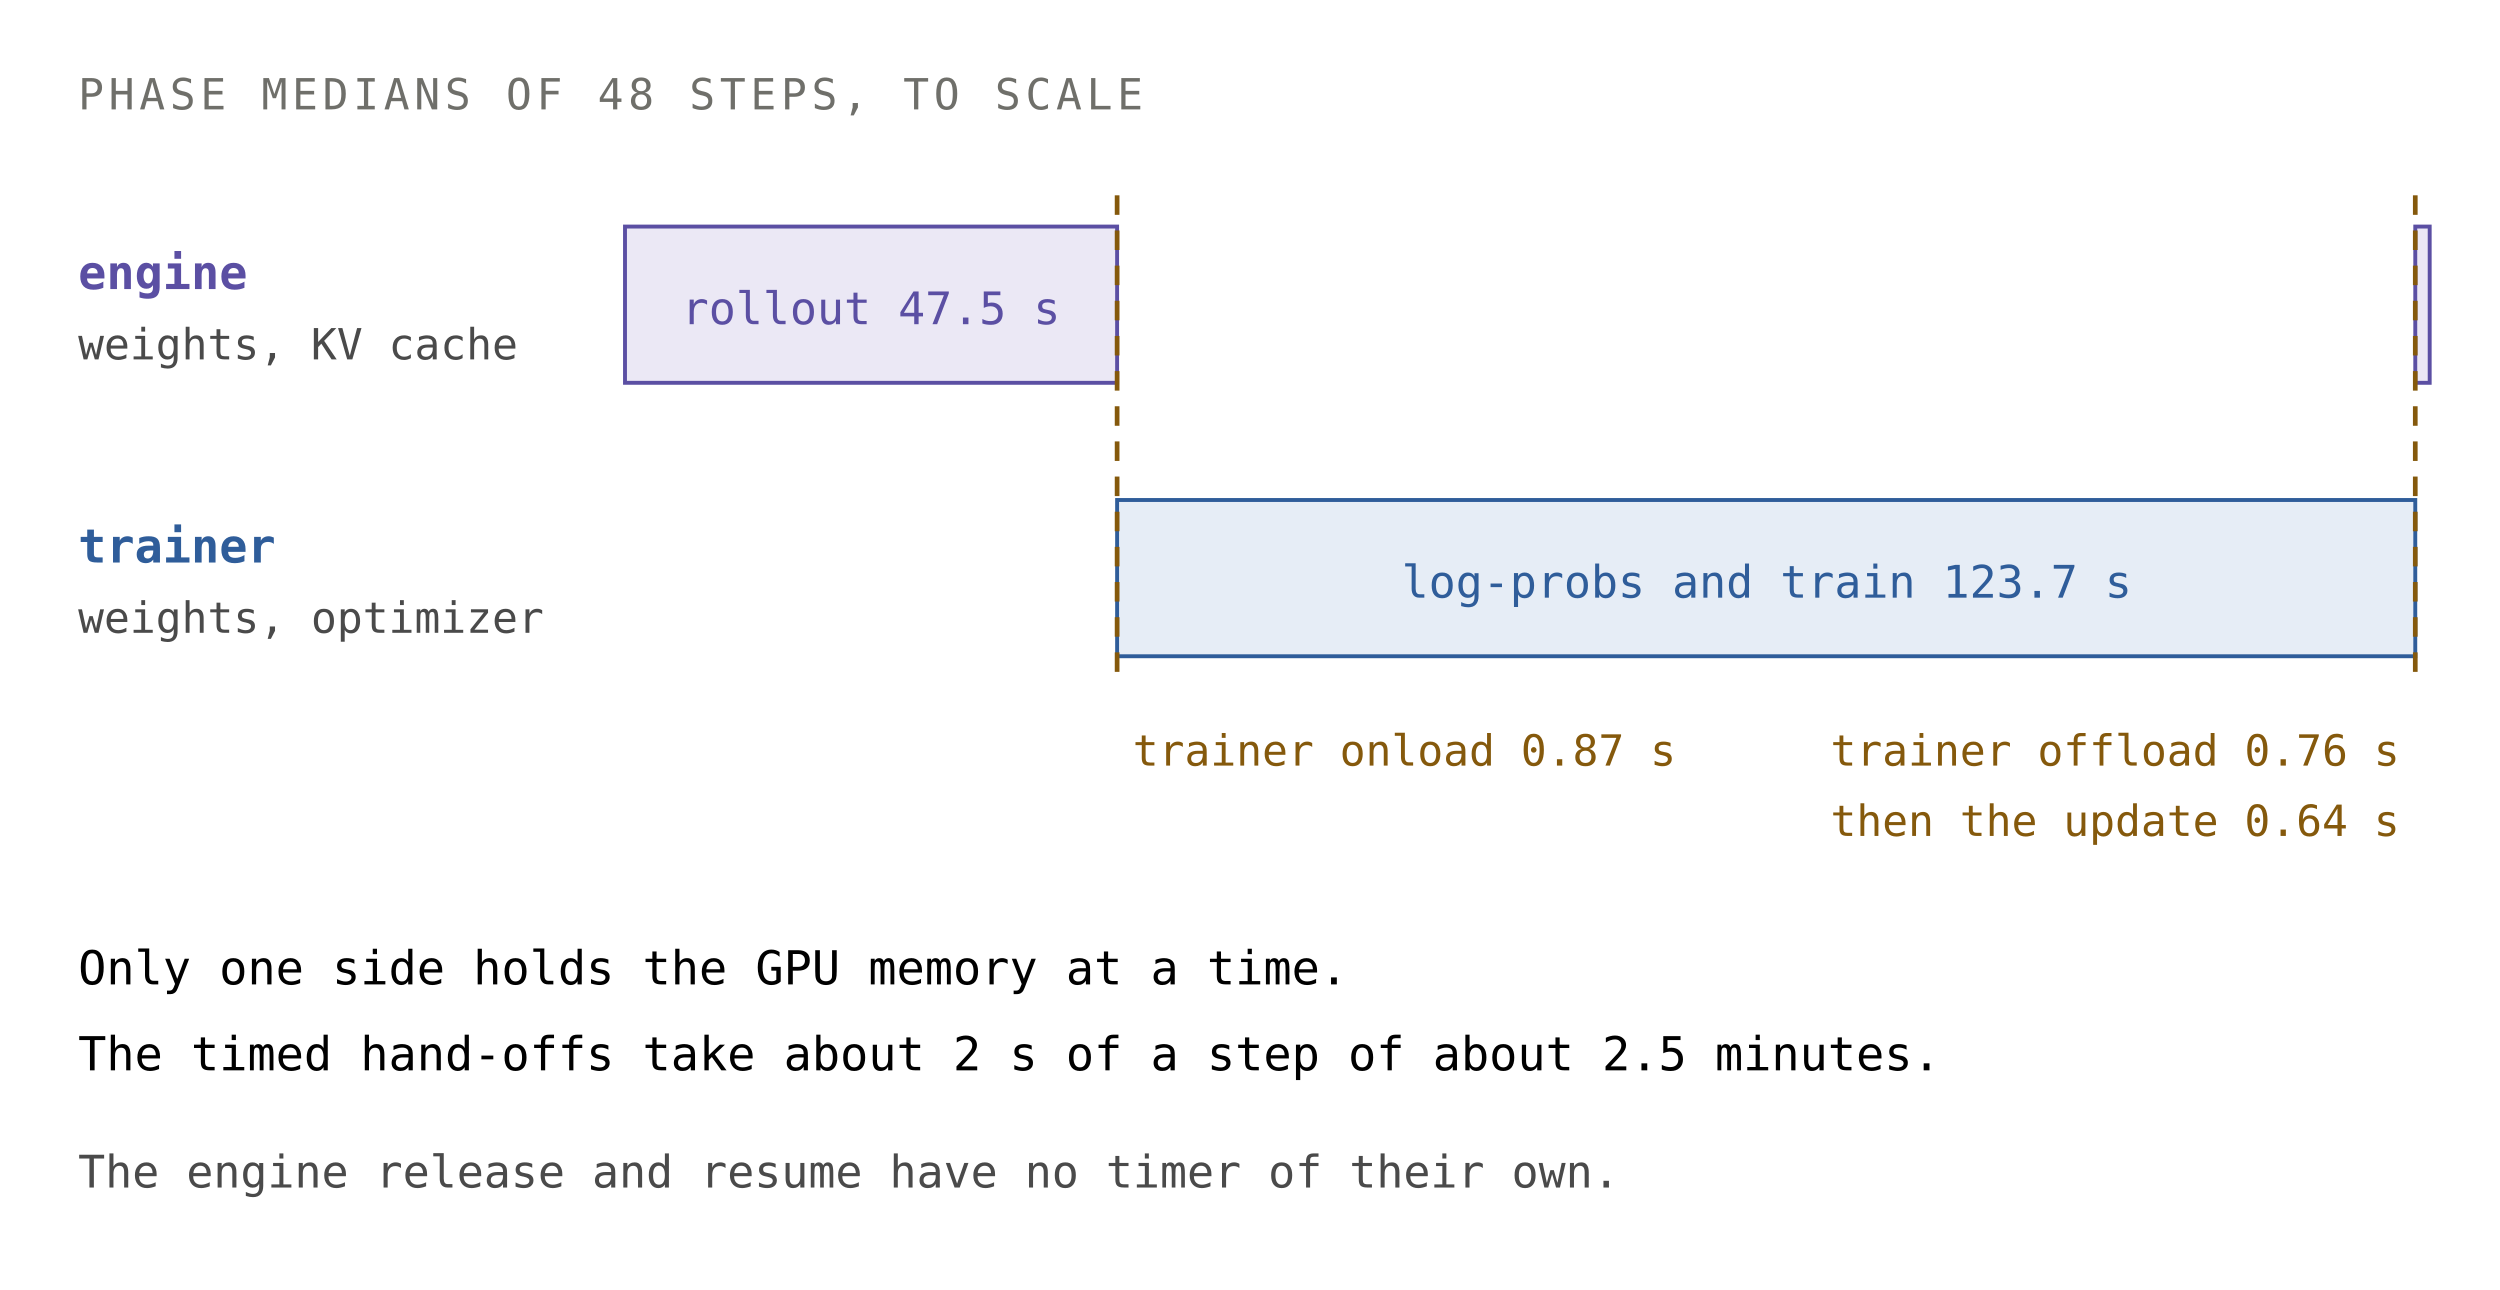
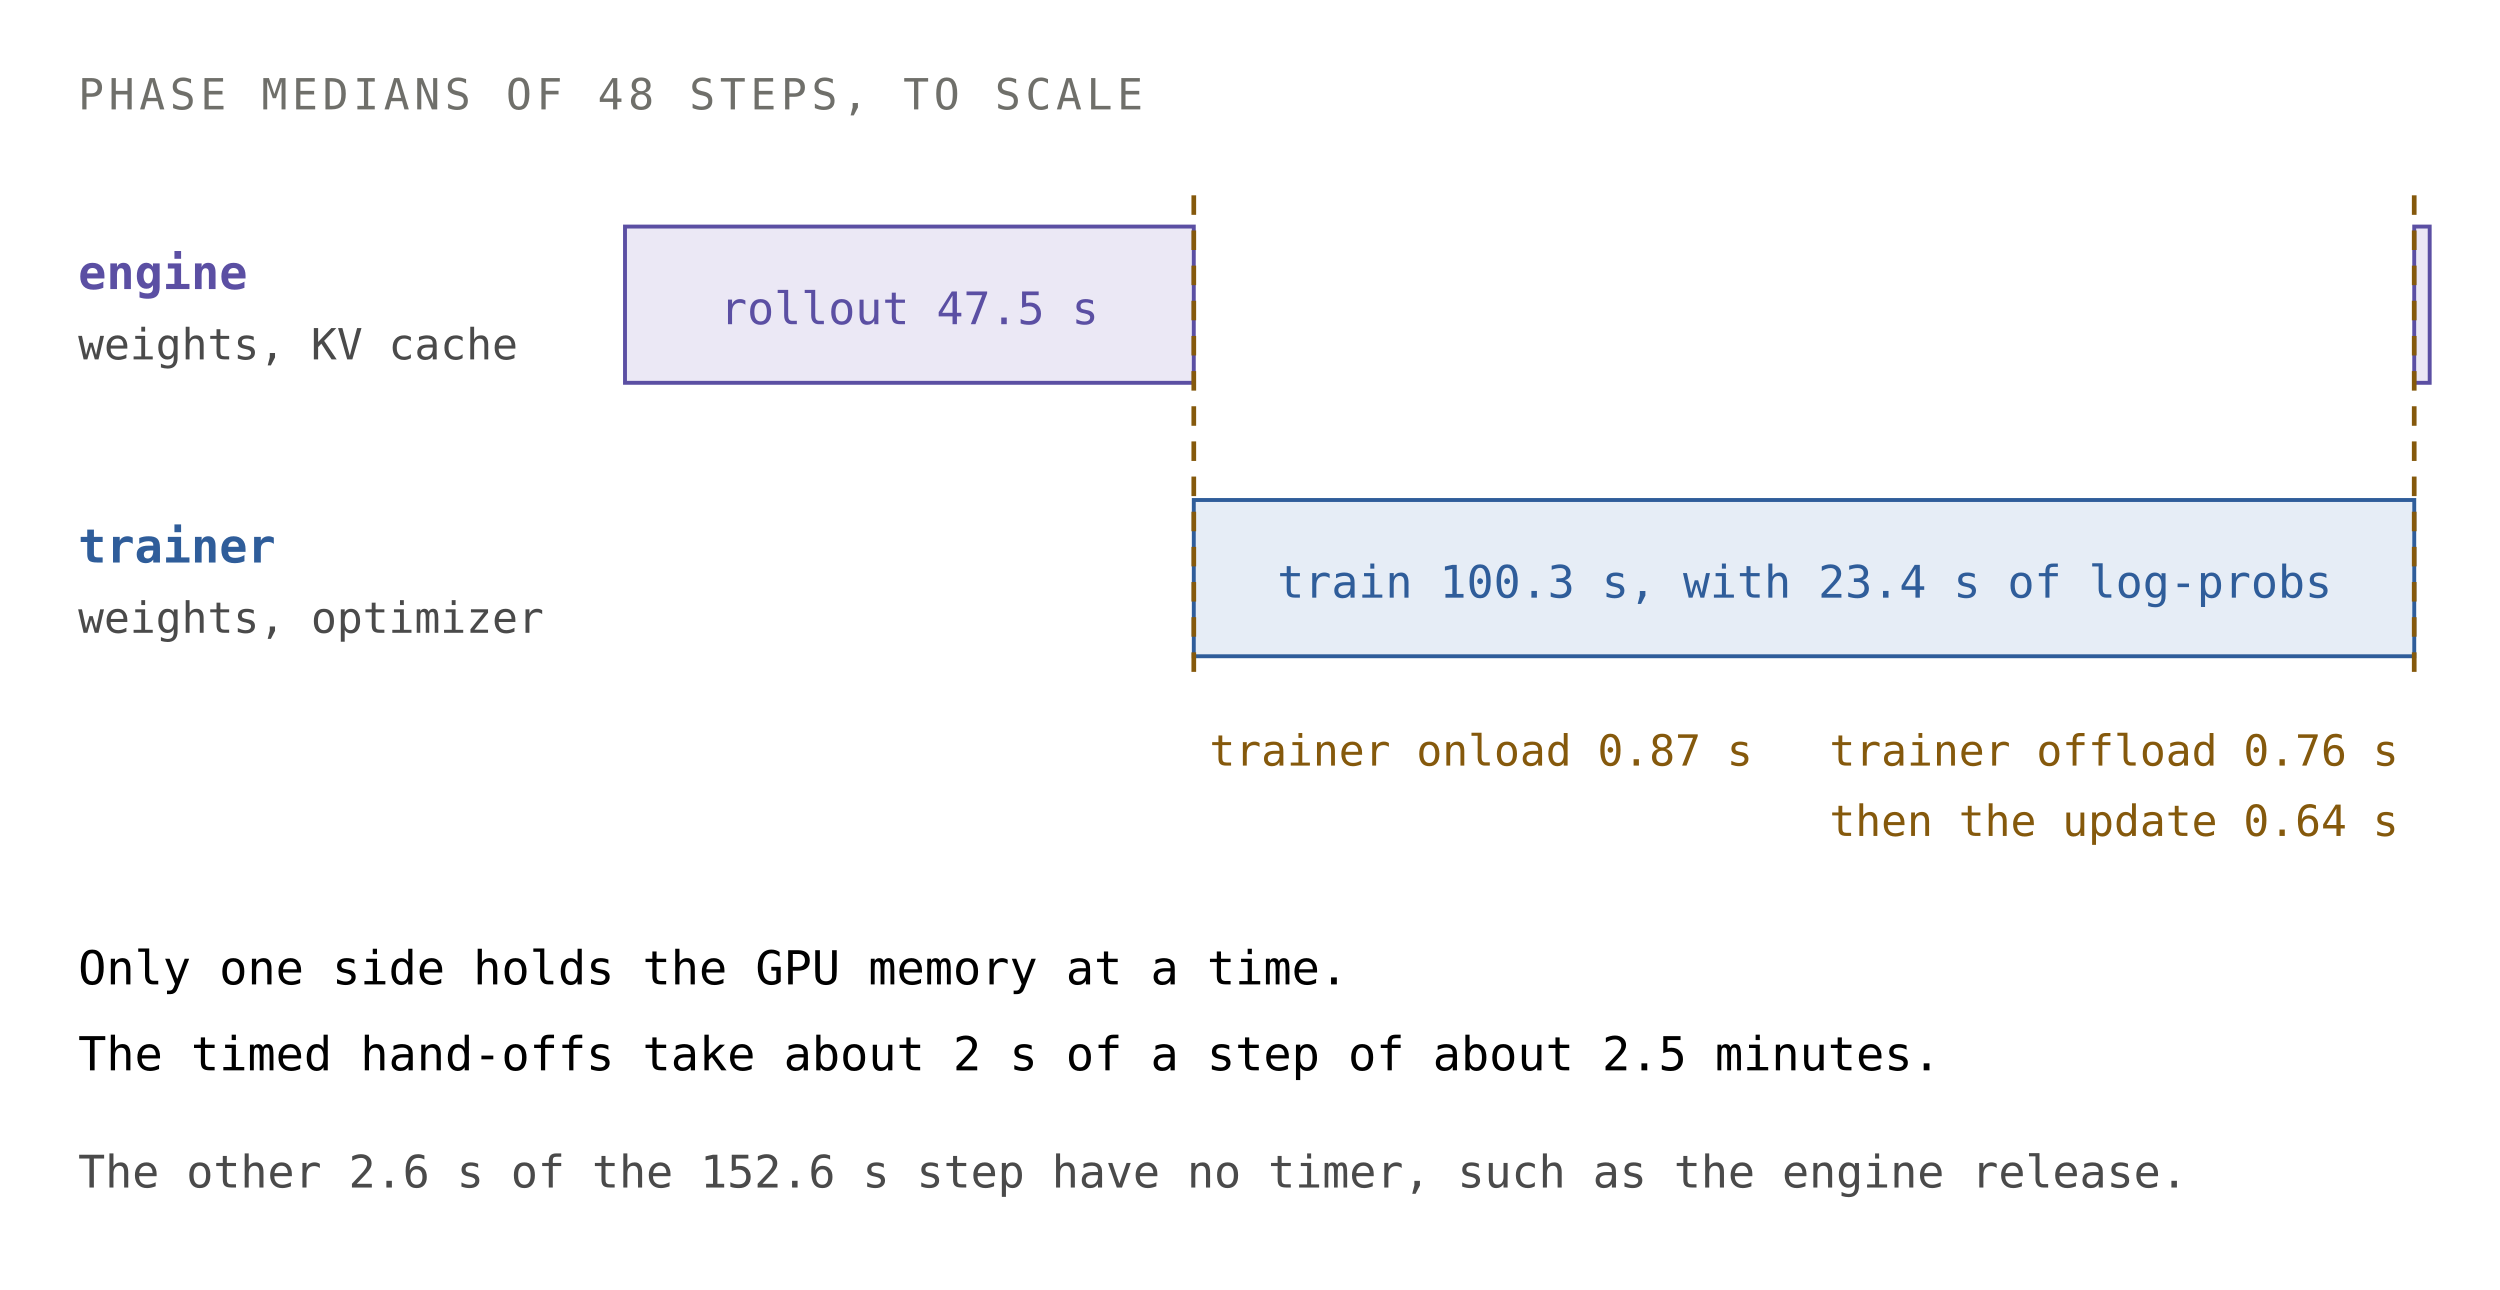
<svg xmlns="http://www.w3.org/2000/svg" viewBox="0 0 640 330" role="img" aria-labelledby="fig-8-4-title fig-8-4-desc" font-family="JetBrains Mono, ui-monospace, monospace">
  <text x="20" y="28" font-size="11" letter-spacing="1.2" fill="var(--m-ink-mute, #6f6f6a)">PHASE MEDIANS OF 48 STEPS, TO SCALE</text>
  <text x="20" y="74" font-size="12" font-weight="700" fill="var(--m-violet-ink, #5b4fa3)">engine</text>
  <text x="20" y="92" font-size="11" class="m-serif" fill="var(--m-ink-soft, #4a4a4a)">weights, KV cache</text>
-   <rect x="160" y="58" width="125.98" height="40" fill="var(--m-violet-fill, #ebe8f5)" stroke="var(--m-violet-ink, #5b4fa3)" />
-   <text x="222.99" y="83" font-size="11.5" text-anchor="middle" fill="var(--m-violet-ink, #5b4fa3)">rollout 47.5 s</text>
-   <rect x="618.31" y="58" width="3.69" height="40" fill="var(--m-violet-fill, #ebe8f5)" stroke="var(--m-violet-ink, #5b4fa3)" />
+   <rect x="160" y="58" width="145.61" height="40" fill="var(--m-violet-fill, #ebe8f5)" stroke="var(--m-violet-ink, #5b4fa3)" />
+   <text x="232.8" y="83" font-size="11.5" text-anchor="middle" fill="var(--m-violet-ink, #5b4fa3)">rollout 47.5 s</text>
+   <rect x="618.04" y="58" width="3.96" height="40" fill="var(--m-violet-fill, #ebe8f5)" stroke="var(--m-violet-ink, #5b4fa3)" />
  <text x="20" y="144" font-size="12" font-weight="700" fill="var(--m-blue-ink, #2f5d9a)">trainer</text>
  <text x="20" y="162" font-size="11" class="m-serif" fill="var(--m-ink-soft, #4a4a4a)">weights, optimizer</text>
-   <rect x="285.98" y="128" width="332.33" height="40" fill="var(--m-blue-fill, #e6edf6)" stroke="var(--m-blue-ink, #2f5d9a)" />
-   <text x="452.29" y="153" font-size="11.5" text-anchor="middle" fill="var(--m-blue-ink, #2f5d9a)">log-probs and train 123.7 s</text>
-   <line x1="285.98" y1="50" x2="285.98" y2="176" stroke="var(--m-amber-ink, #85590c)" stroke-width="1.2" stroke-dasharray="5 4" />
-   <line x1="618.31" y1="50" x2="618.31" y2="176" stroke="var(--m-amber-ink, #85590c)" stroke-width="1.2" stroke-dasharray="5 4" />
-   <text x="289.98" y="196" font-size="11" fill="var(--m-amber-ink, #85590c)">trainer onload 0.87 s</text>
-   <text x="614.31" y="196" font-size="11" text-anchor="end" fill="var(--m-amber-ink, #85590c)">trainer offload 0.76 s</text>
-   <text x="614.31" y="214" font-size="11" text-anchor="end" fill="var(--m-amber-ink, #85590c)">then the update 0.64 s</text>
+   <rect x="305.61" y="128" width="312.44" height="40" fill="var(--m-blue-fill, #e6edf6)" stroke="var(--m-blue-ink, #2f5d9a)" />
+   <text x="461.99" y="153" font-size="11.5" text-anchor="middle" fill="var(--m-blue-ink, #2f5d9a)">train 100.3 s, with 23.4 s of log-probs</text>
+   <line x1="305.61" y1="50" x2="305.61" y2="176" stroke="var(--m-amber-ink, #85590c)" stroke-width="1.2" stroke-dasharray="5 4" />
+   <line x1="618.04" y1="50" x2="618.04" y2="176" stroke="var(--m-amber-ink, #85590c)" stroke-width="1.2" stroke-dasharray="5 4" />
+   <text x="309.61" y="196" font-size="11" fill="var(--m-amber-ink, #85590c)">trainer onload 0.87 s</text>
+   <text x="614.04" y="196" font-size="11" text-anchor="end" fill="var(--m-amber-ink, #85590c)">trainer offload 0.76 s</text>
+   <text x="614.04" y="214" font-size="11" text-anchor="end" fill="var(--m-amber-ink, #85590c)">then the update 0.64 s</text>
  <text x="20" y="252" font-size="12" class="m-serif">Only one side holds the GPU memory at a time.</text>
  <text x="20" y="274" font-size="12" class="m-serif">The timed hand-offs take about 2 s of a step of about 2.5 minutes.</text>
-   <text x="20" y="304" font-size="11.5" class="m-serif" fill="var(--m-ink-soft, #4a4a4a)">The engine release and resume have no timer of their own.</text>
+   <text x="20" y="304" font-size="11.5" class="m-serif" fill="var(--m-ink-soft, #4a4a4a)">The other 2.6 s of the 152.6 s step have no timer, such as the engine release.</text>
</svg>
